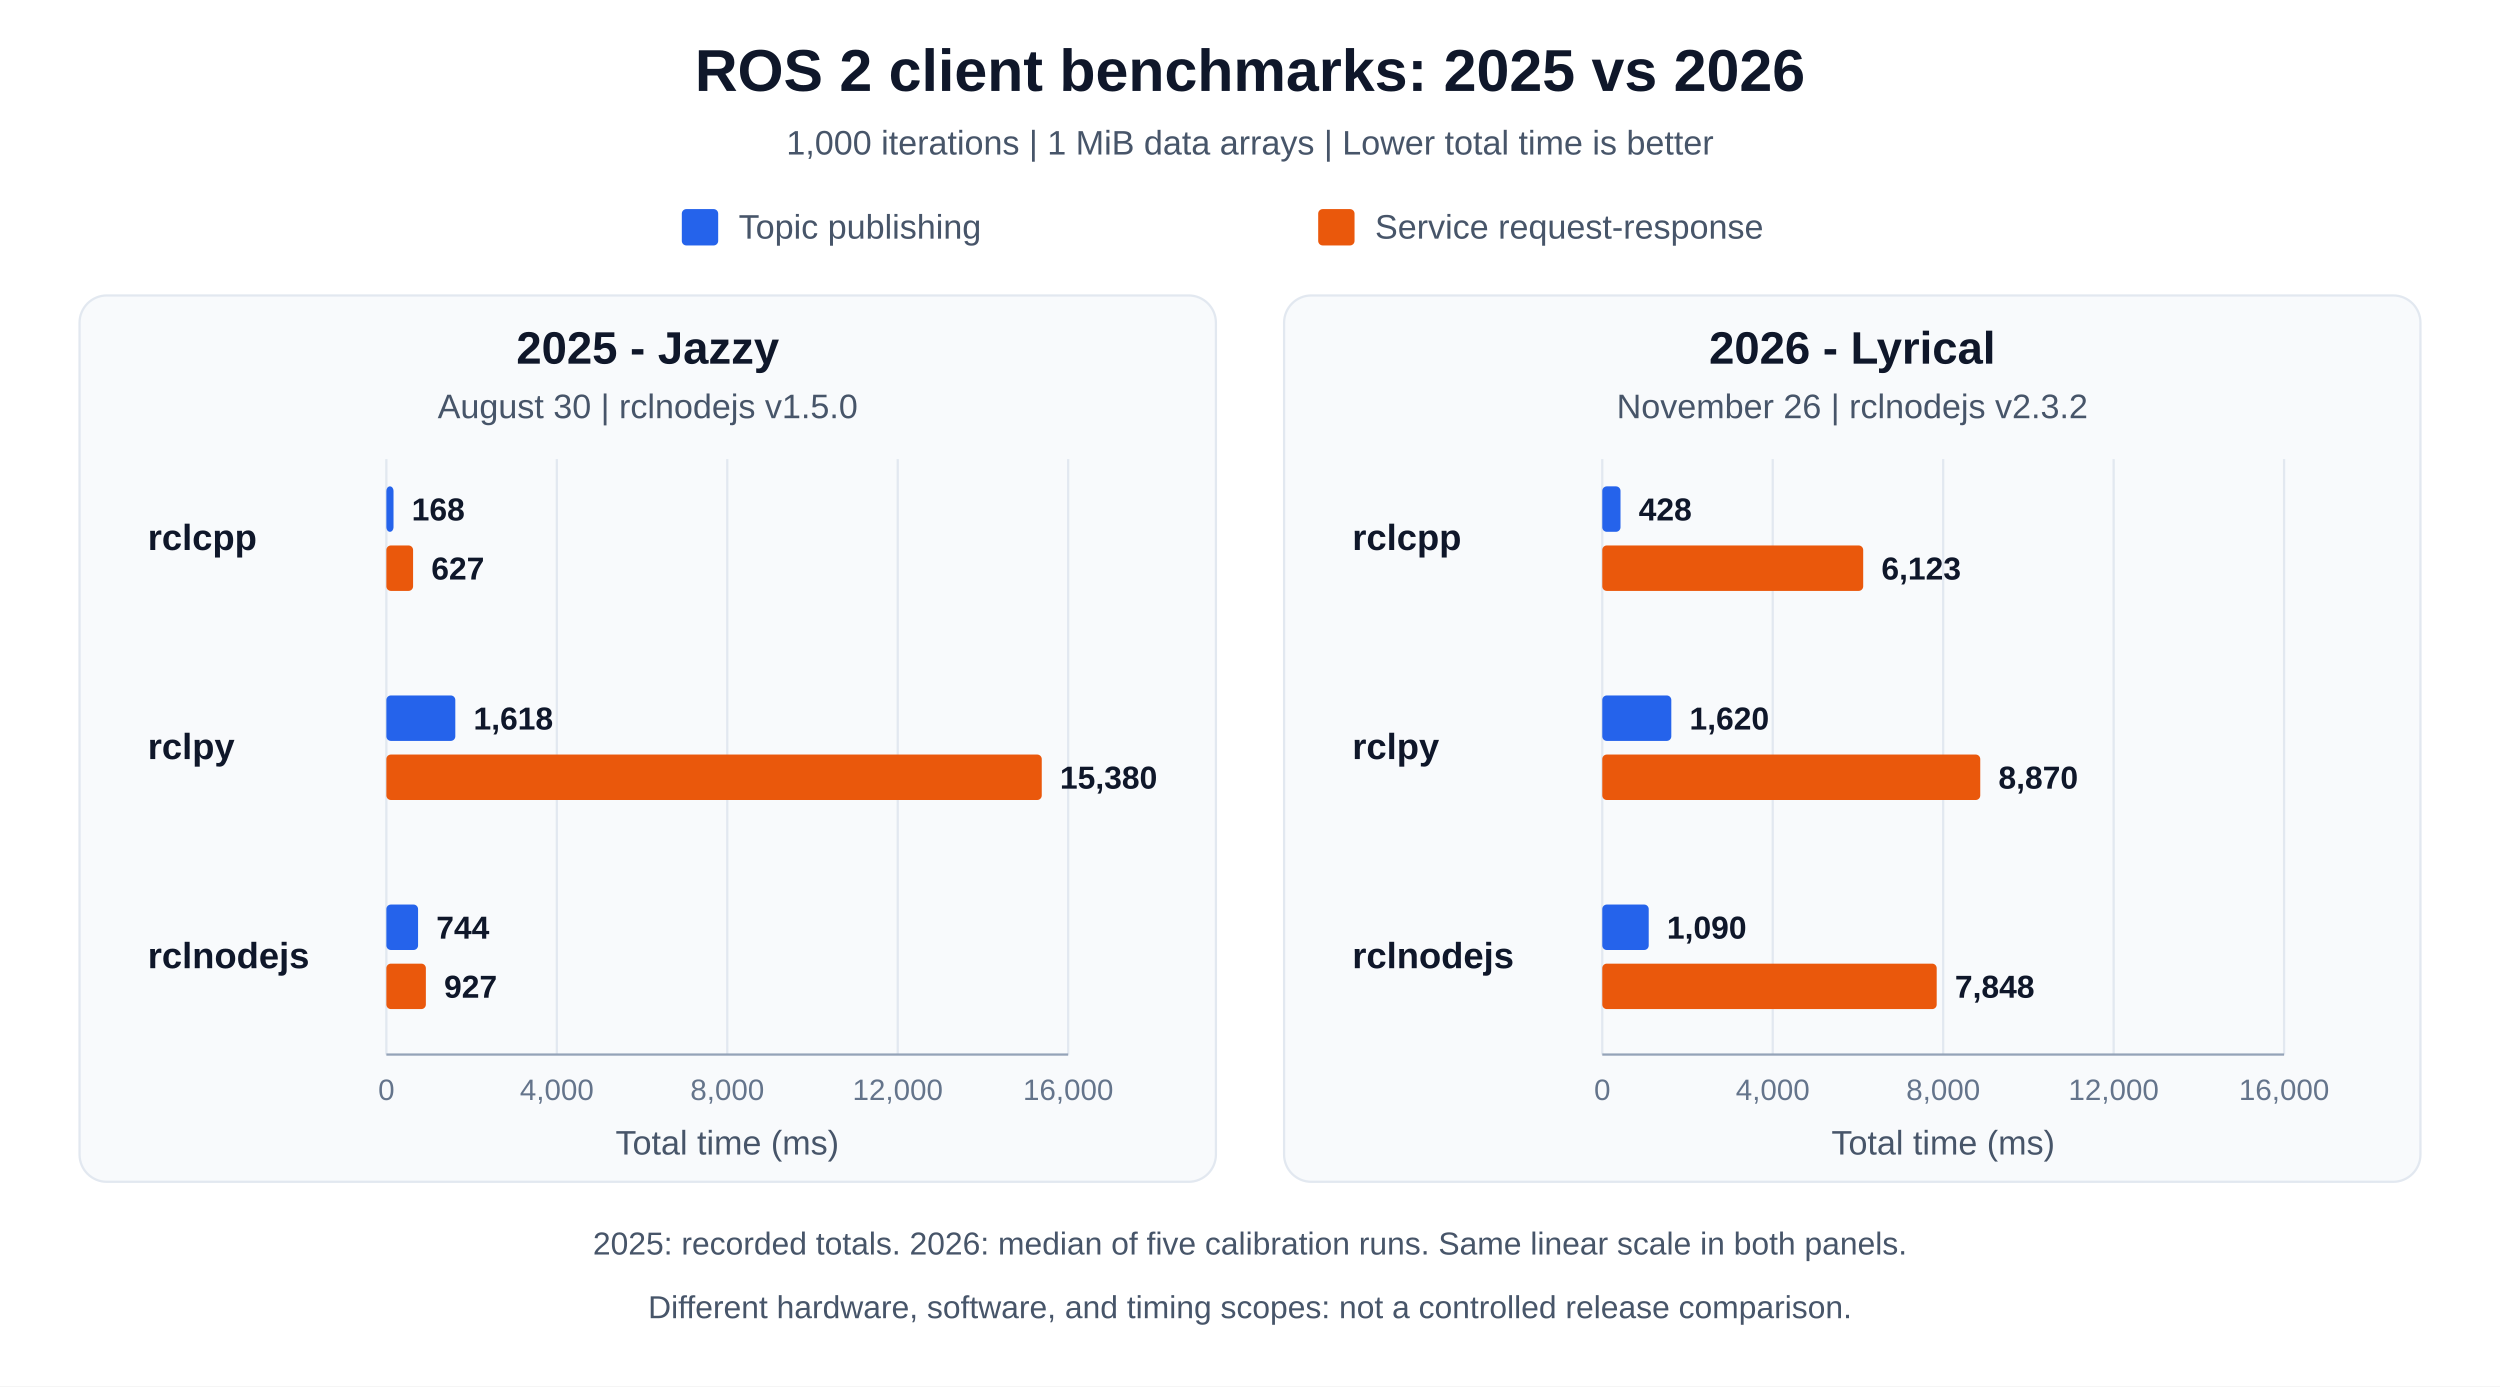
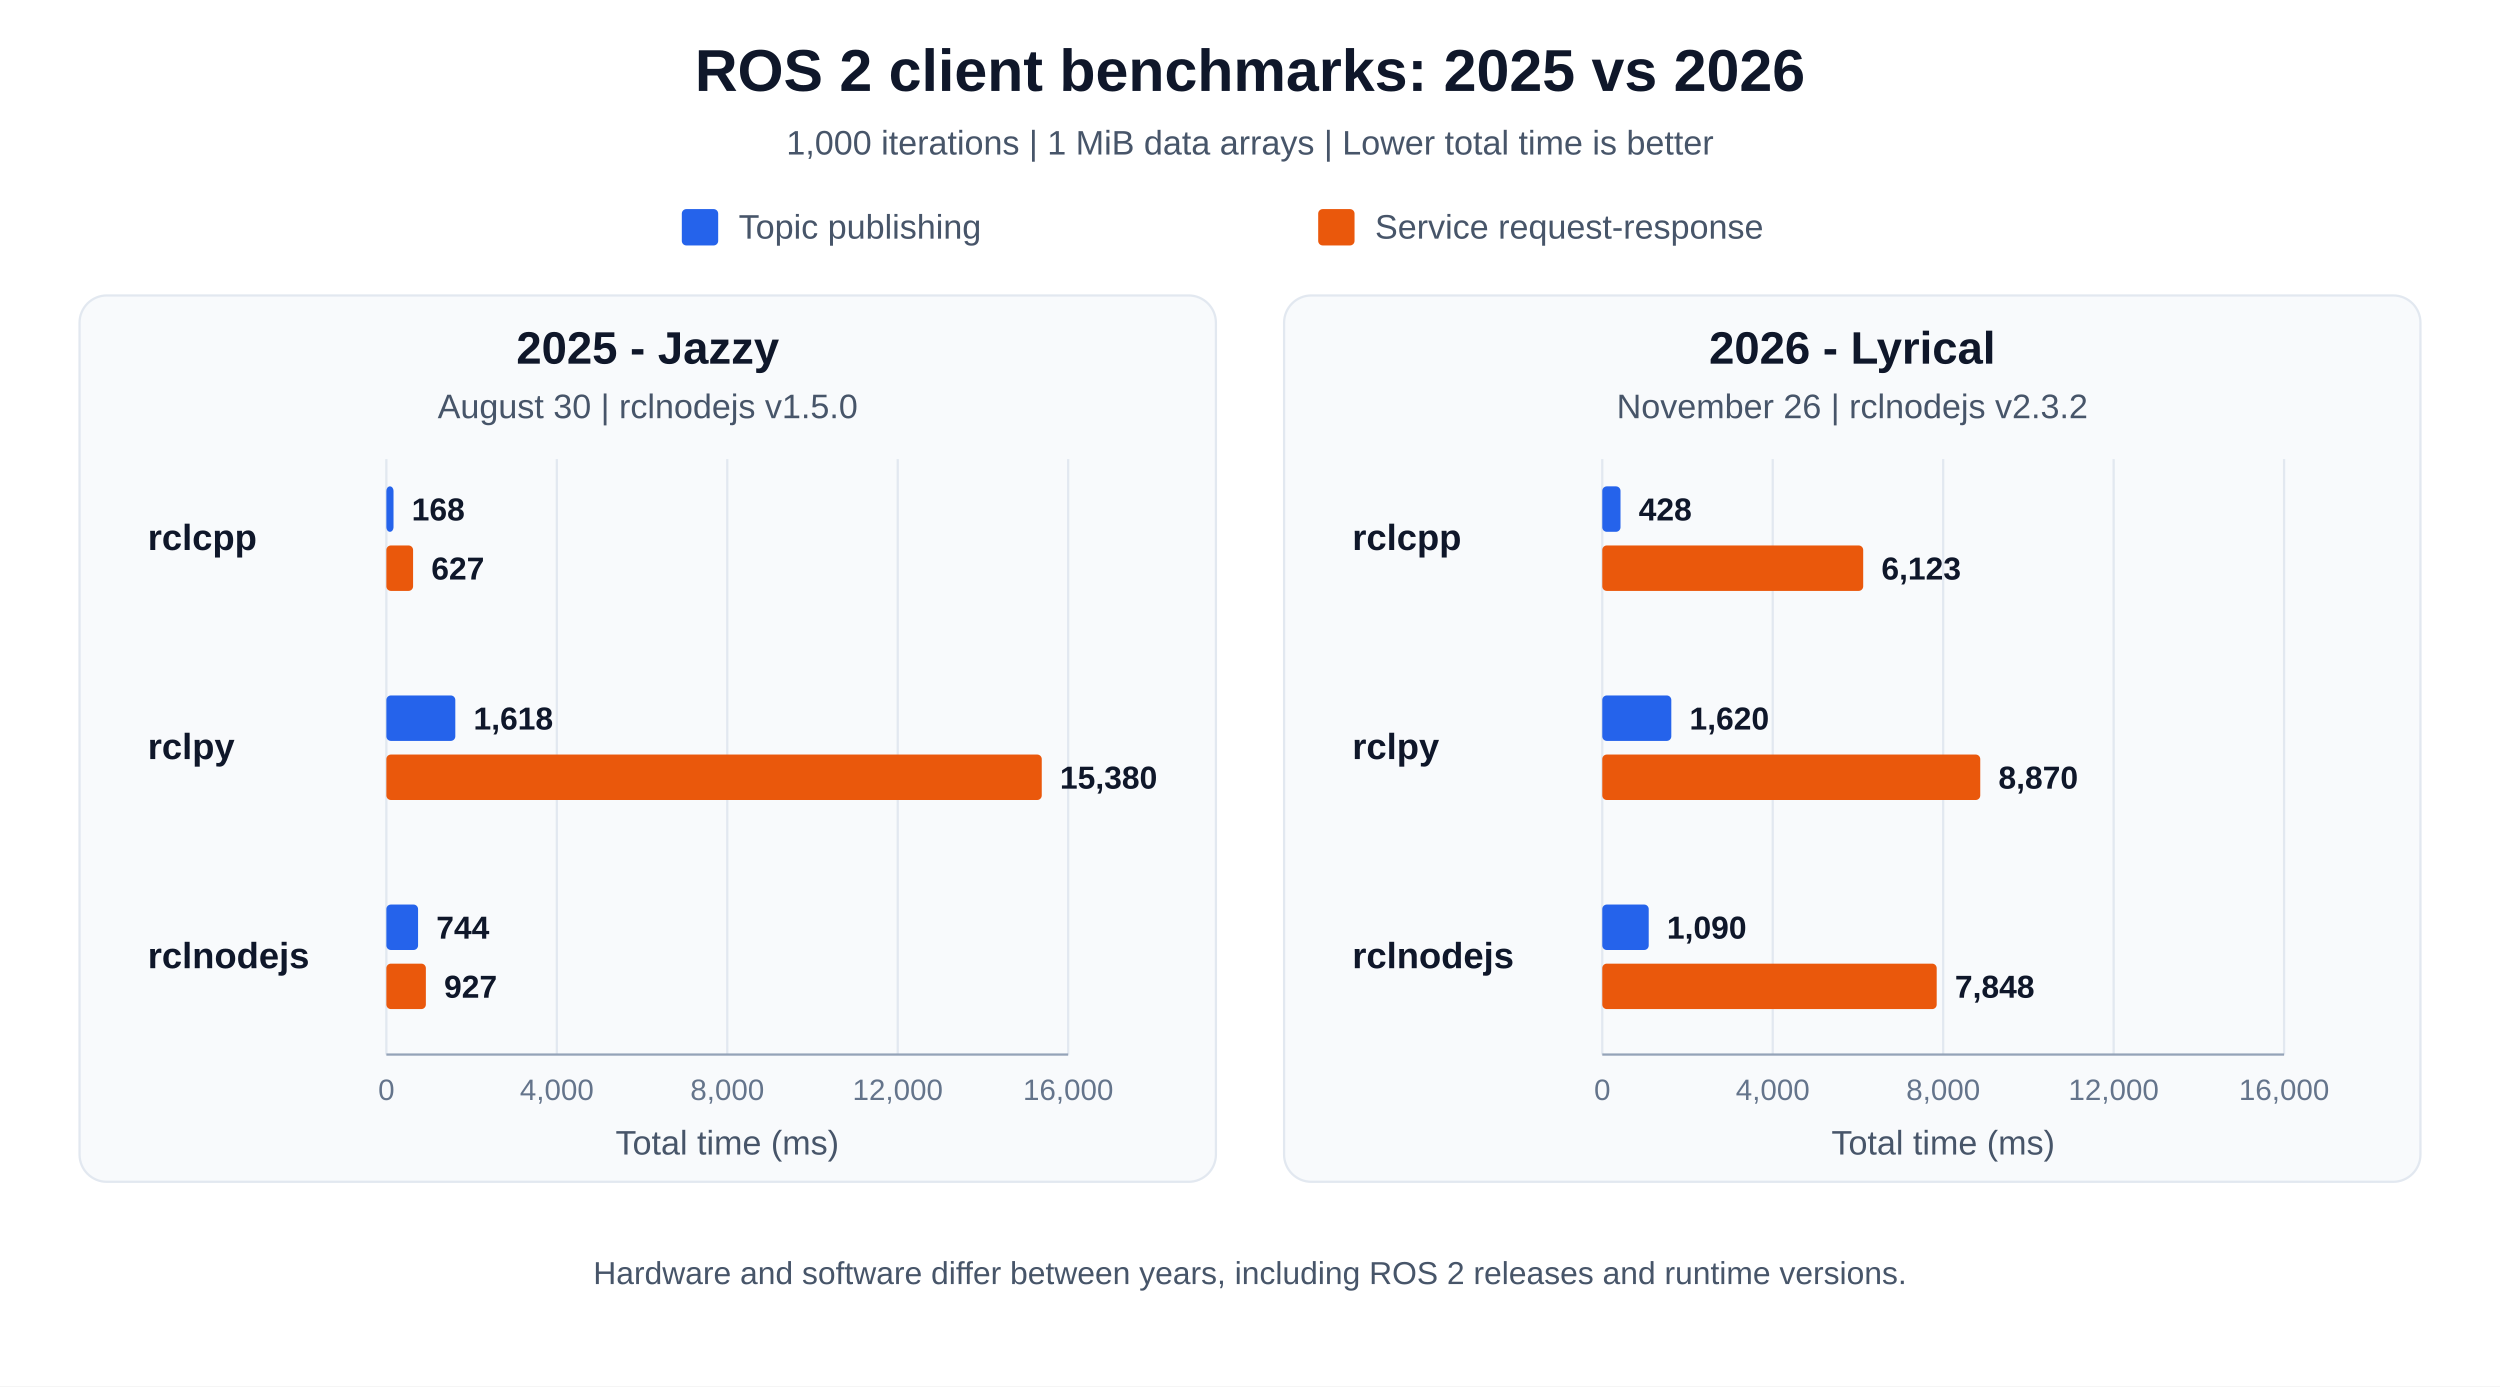
<svg xmlns="http://www.w3.org/2000/svg" width="1100" height="610" viewBox="0 0 1100 610" role="img" aria-labelledby="title description">
  <style>
    text { font-family: Arial, Helvetica, sans-serif; fill: #0f172a; }
    .heading { font-size: 26px; font-weight: 700; }
    .subtitle { font-size: 15px; fill: #475569; }
    .panel-title { font-size: 20px; font-weight: 700; }
    .client { font-size: 16px; font-weight: 600; }
    .value { font-size: 14px; font-weight: 600; }
    .tick { font-size: 13px; fill: #64748b; text-anchor: middle; }
    .note { font-size: 14px; fill: #475569; text-anchor: middle; }
    .grid { stroke: #e2e8f0; stroke-width: 1; }
    .axis { stroke: #94a3b8; stroke-width: 1; }
    .topic { fill: #2563eb; }
    .service { fill: #ea580c; }
  </style>
  <rect width="1100" height="610" fill="#ffffff" />
  <text class="heading" x="550" y="40" text-anchor="middle">ROS 2 client benchmarks: 2025 vs 2026</text>
  <text class="subtitle" x="550" y="68" text-anchor="middle">1,000 iterations | 1 MiB data arrays | Lower total time is better</text>
  <rect class="topic" x="300" y="92" width="16" height="16" rx="2" />
  <text class="subtitle" x="325" y="105">Topic publishing</text>
  <rect class="service" x="580" y="92" width="16" height="16" rx="2" />
  <text class="subtitle" x="605" y="105">Service request-response</text>
  <rect x="35" y="130" width="500" height="390" rx="12" fill="#f8fafc" stroke="#e2e8f0" />
  <g id="year-2025-chart" data-year="2025" data-axis-max="16000" data-axis-width="300">
    <text class="panel-title" x="285" y="160" text-anchor="middle">2025 - Jazzy</text>
    <text class="subtitle" x="285" y="184" text-anchor="middle">August 30 | rclnodejs v1.5.0</text>
    <g class="grid">
      <line x1="170" y1="202" x2="170" y2="464" />
      <line x1="245" y1="202" x2="245" y2="464" />
      <line x1="320" y1="202" x2="320" y2="464" />
      <line x1="395" y1="202" x2="395" y2="464" />
      <line x1="470" y1="202" x2="470" y2="464" />
    </g>
    <text class="client" x="65" y="242">rclcpp</text>
    <rect class="topic" x="170" y="214" width="3.15" height="20" rx="2" data-metric="topic" data-client="rclcpp" data-value="168" />
    <text class="value" x="181.15" y="229">168</text>
    <rect class="service" x="170" y="240" width="11.756" height="20" rx="2" data-metric="service" data-client="rclcpp" data-value="627" />
    <text class="value" x="189.756" y="255">627</text>
    <text class="client" x="65" y="334">rclpy</text>
    <rect class="topic" x="170" y="306" width="30.337" height="20" rx="2" data-metric="topic" data-client="rclpy" data-value="1618" />
    <text class="value" x="208.338" y="321">1,618</text>
    <rect class="service" x="170" y="332" width="288.375" height="20" rx="2" data-metric="service" data-client="rclpy" data-value="15380" />
    <text class="value" x="466.375" y="347">15,380</text>
    <text class="client" x="65" y="426">rclnodejs</text>
    <rect class="topic" x="170" y="398" width="13.95" height="20" rx="2" data-metric="topic" data-client="rclnodejs" data-value="744" />
    <text class="value" x="191.95" y="413">744</text>
    <rect class="service" x="170" y="424" width="17.381" height="20" rx="2" data-metric="service" data-client="rclnodejs" data-value="927" />
    <text class="value" x="195.381" y="439">927</text>
    <line class="axis" x1="170" y1="464" x2="470" y2="464" />
    <text class="tick" x="170" y="484">0</text>
    <text class="tick" x="245" y="484">4,000</text>
    <text class="tick" x="320" y="484">8,000</text>
    <text class="tick" x="395" y="484">12,000</text>
    <text class="tick" x="470" y="484">16,000</text>
    <text class="subtitle" x="320" y="508" text-anchor="middle">Total time (ms)</text>
  </g>
  <rect x="565" y="130" width="500" height="390" rx="12" fill="#f8fafc" stroke="#e2e8f0" />
  <g id="year-2026-chart" data-year="2026" data-axis-max="16000" data-axis-width="300">
    <text class="panel-title" x="815" y="160" text-anchor="middle">2026 - Lyrical</text>
    <text class="subtitle" x="815" y="184" text-anchor="middle">November 26 | rclnodejs v2.3.2</text>
    <g class="grid">
      <line x1="705" y1="202" x2="705" y2="464" />
      <line x1="780" y1="202" x2="780" y2="464" />
      <line x1="855" y1="202" x2="855" y2="464" />
      <line x1="930" y1="202" x2="930" y2="464" />
      <line x1="1005" y1="202" x2="1005" y2="464" />
    </g>
    <text class="client" x="595" y="242">rclcpp</text>
    <rect class="topic" x="705" y="214" width="8.025" height="20" rx="2" data-metric="topic" data-client="rclcpp" data-value="428" />
    <text class="value" x="721.025" y="229">428</text>
    <rect class="service" x="705" y="240" width="114.806" height="20" rx="2" data-metric="service" data-client="rclcpp" data-value="6123" />
    <text class="value" x="827.806" y="255">6,123</text>
    <text class="client" x="595" y="334">rclpy</text>
    <rect class="topic" x="705" y="306" width="30.375" height="20" rx="2" data-metric="topic" data-client="rclpy" data-value="1620" />
    <text class="value" x="743.375" y="321">1,620</text>
    <rect class="service" x="705" y="332" width="166.312" height="20" rx="2" data-metric="service" data-client="rclpy" data-value="8870" />
    <text class="value" x="879.312" y="347">8,870</text>
    <text class="client" x="595" y="426">rclnodejs</text>
    <rect class="topic" x="705" y="398" width="20.438" height="20" rx="2" data-metric="topic" data-client="rclnodejs" data-value="1090" />
    <text class="value" x="733.438" y="413">1,090</text>
    <rect class="service" x="705" y="424" width="147.15" height="20" rx="2" data-metric="service" data-client="rclnodejs" data-value="7848" />
    <text class="value" x="860.15" y="439">7,848</text>
    <line class="axis" x1="705" y1="464" x2="1005" y2="464" />
    <text class="tick" x="705" y="484">0</text>
    <text class="tick" x="780" y="484">4,000</text>
    <text class="tick" x="855" y="484">8,000</text>
    <text class="tick" x="930" y="484">12,000</text>
    <text class="tick" x="1005" y="484">16,000</text>
    <text class="subtitle" x="855" y="508" text-anchor="middle">Total time (ms)</text>
  </g>
-   <text class="note" x="550" y="552">2025: recorded totals. 2026: median of five calibration runs. Same linear scale in both panels.</text>
-   <text class="note" x="550" y="580">Different hardware, software, and timing scopes: not a controlled release comparison.</text>
+   <text class="note" x="550" y="565">Hardware and software differ between years, including ROS 2 releases and runtime versions.</text>
</svg>
